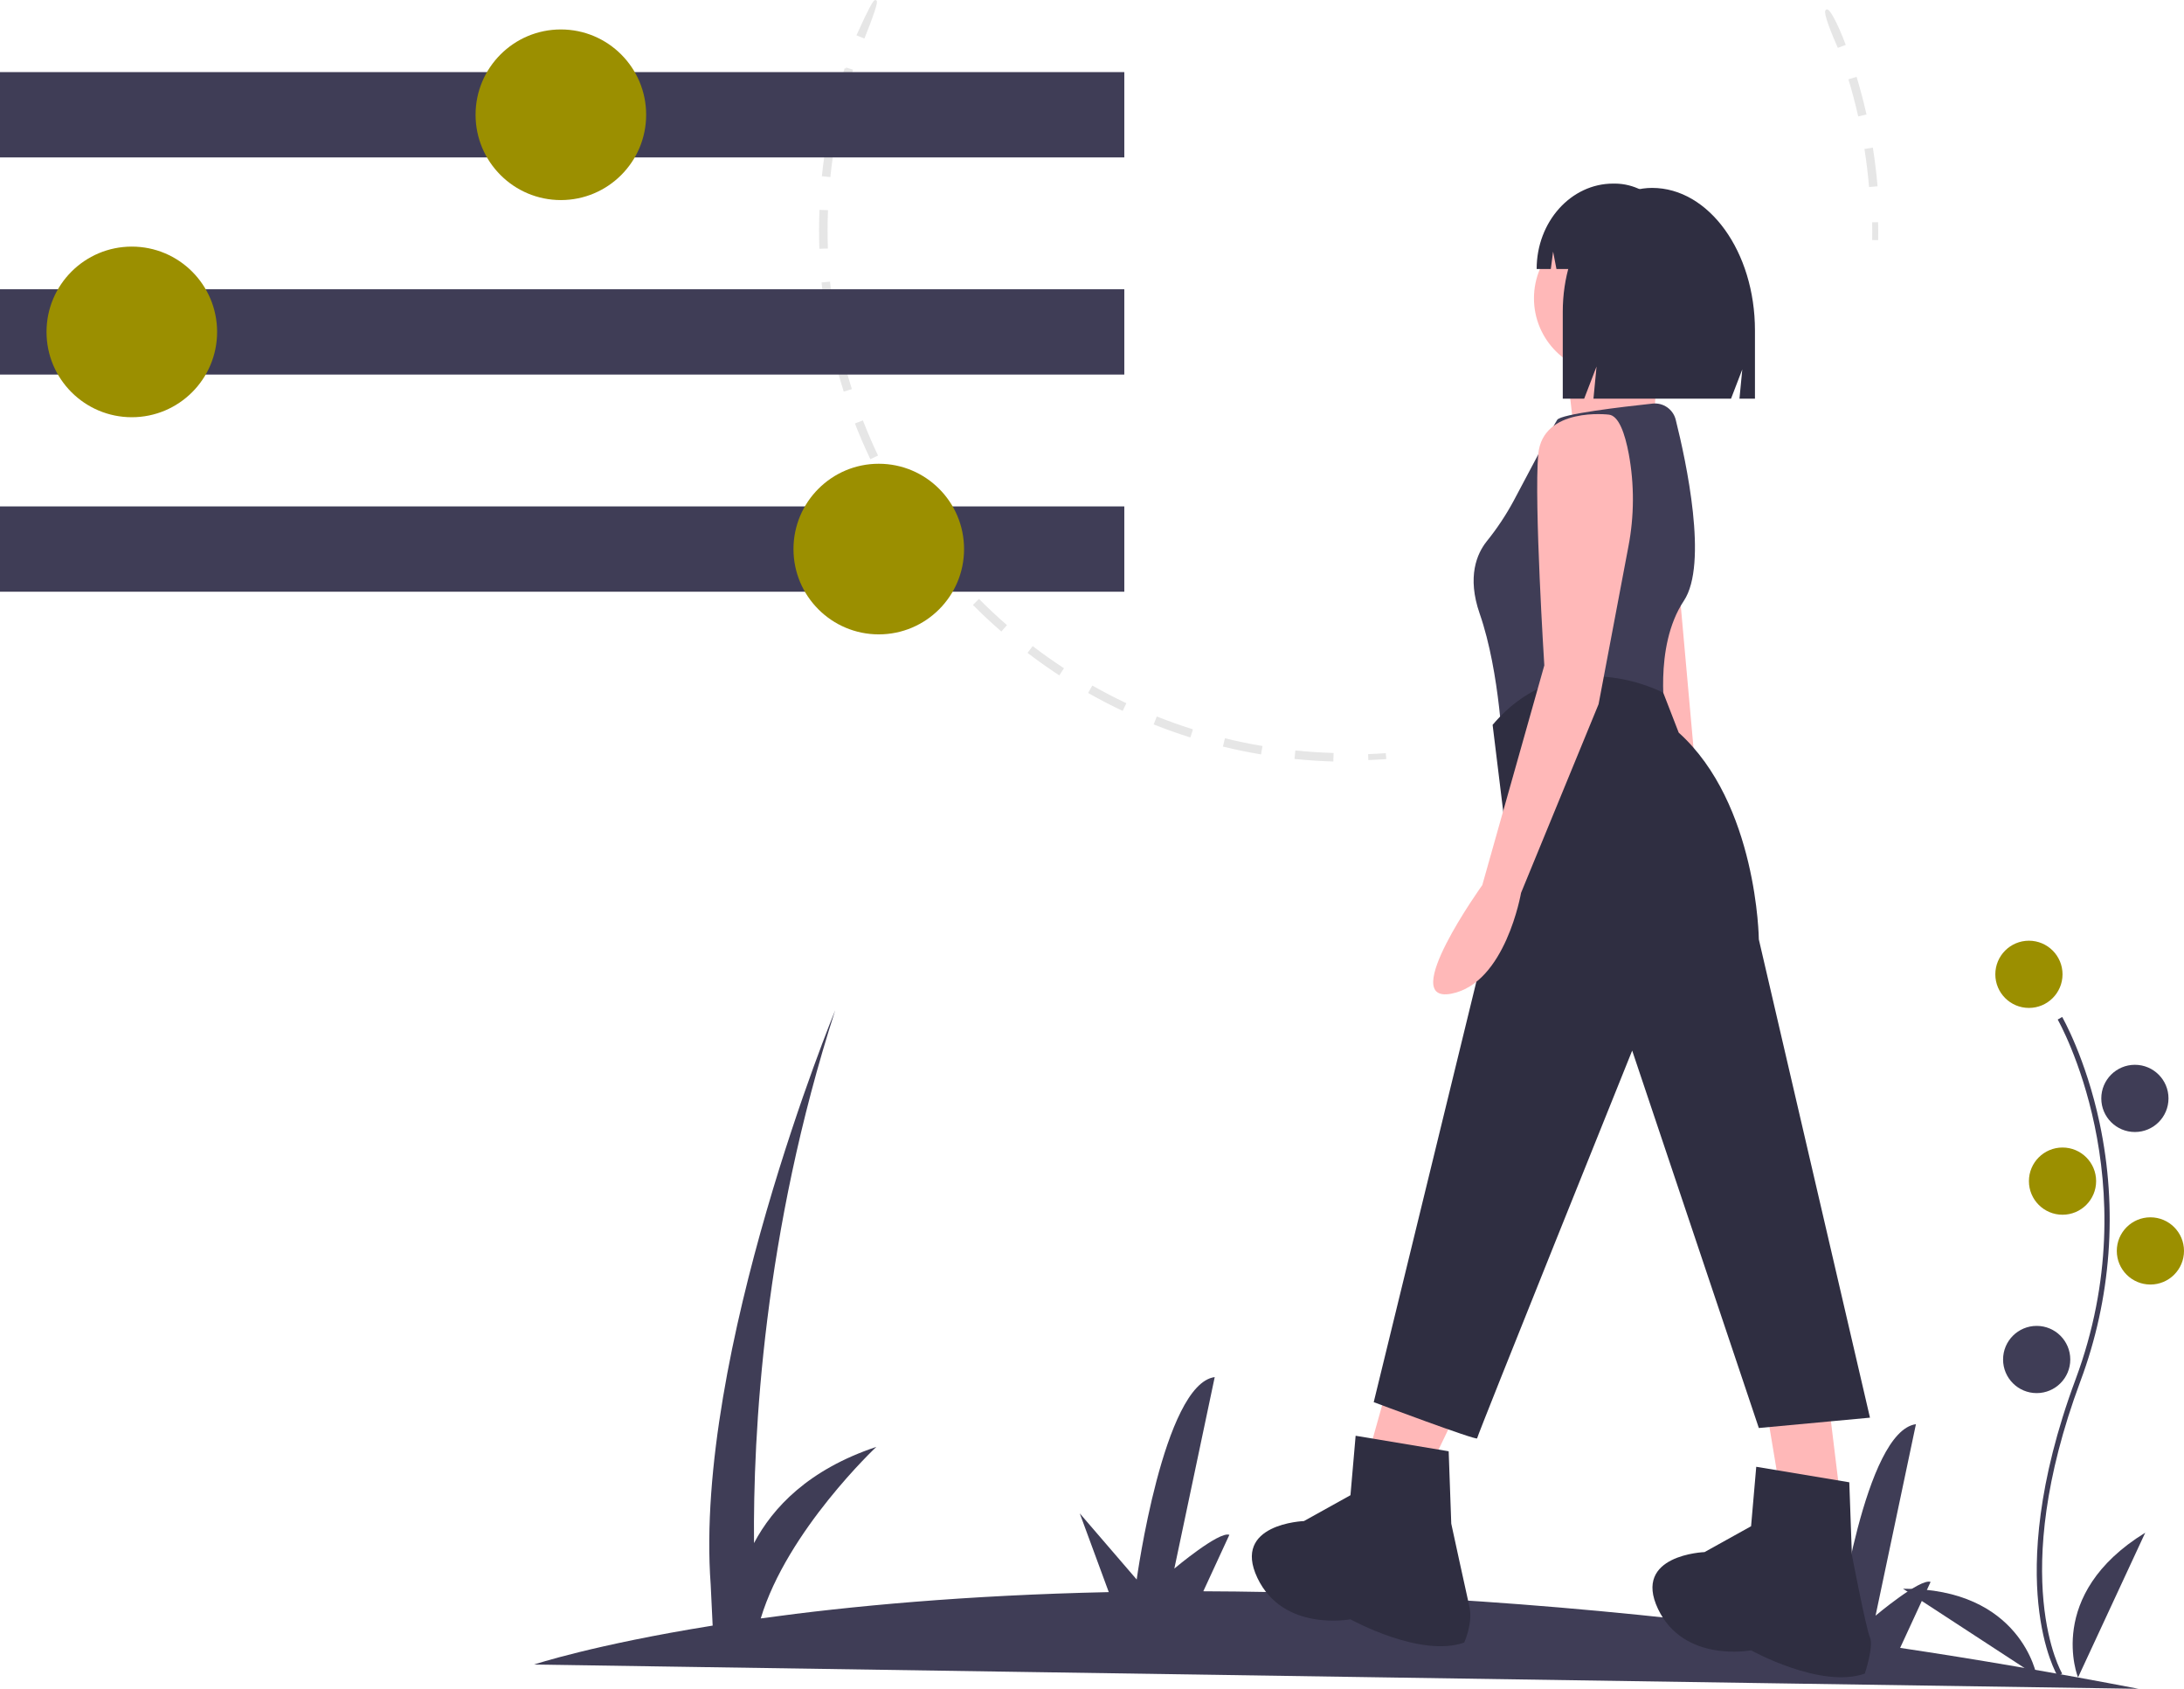
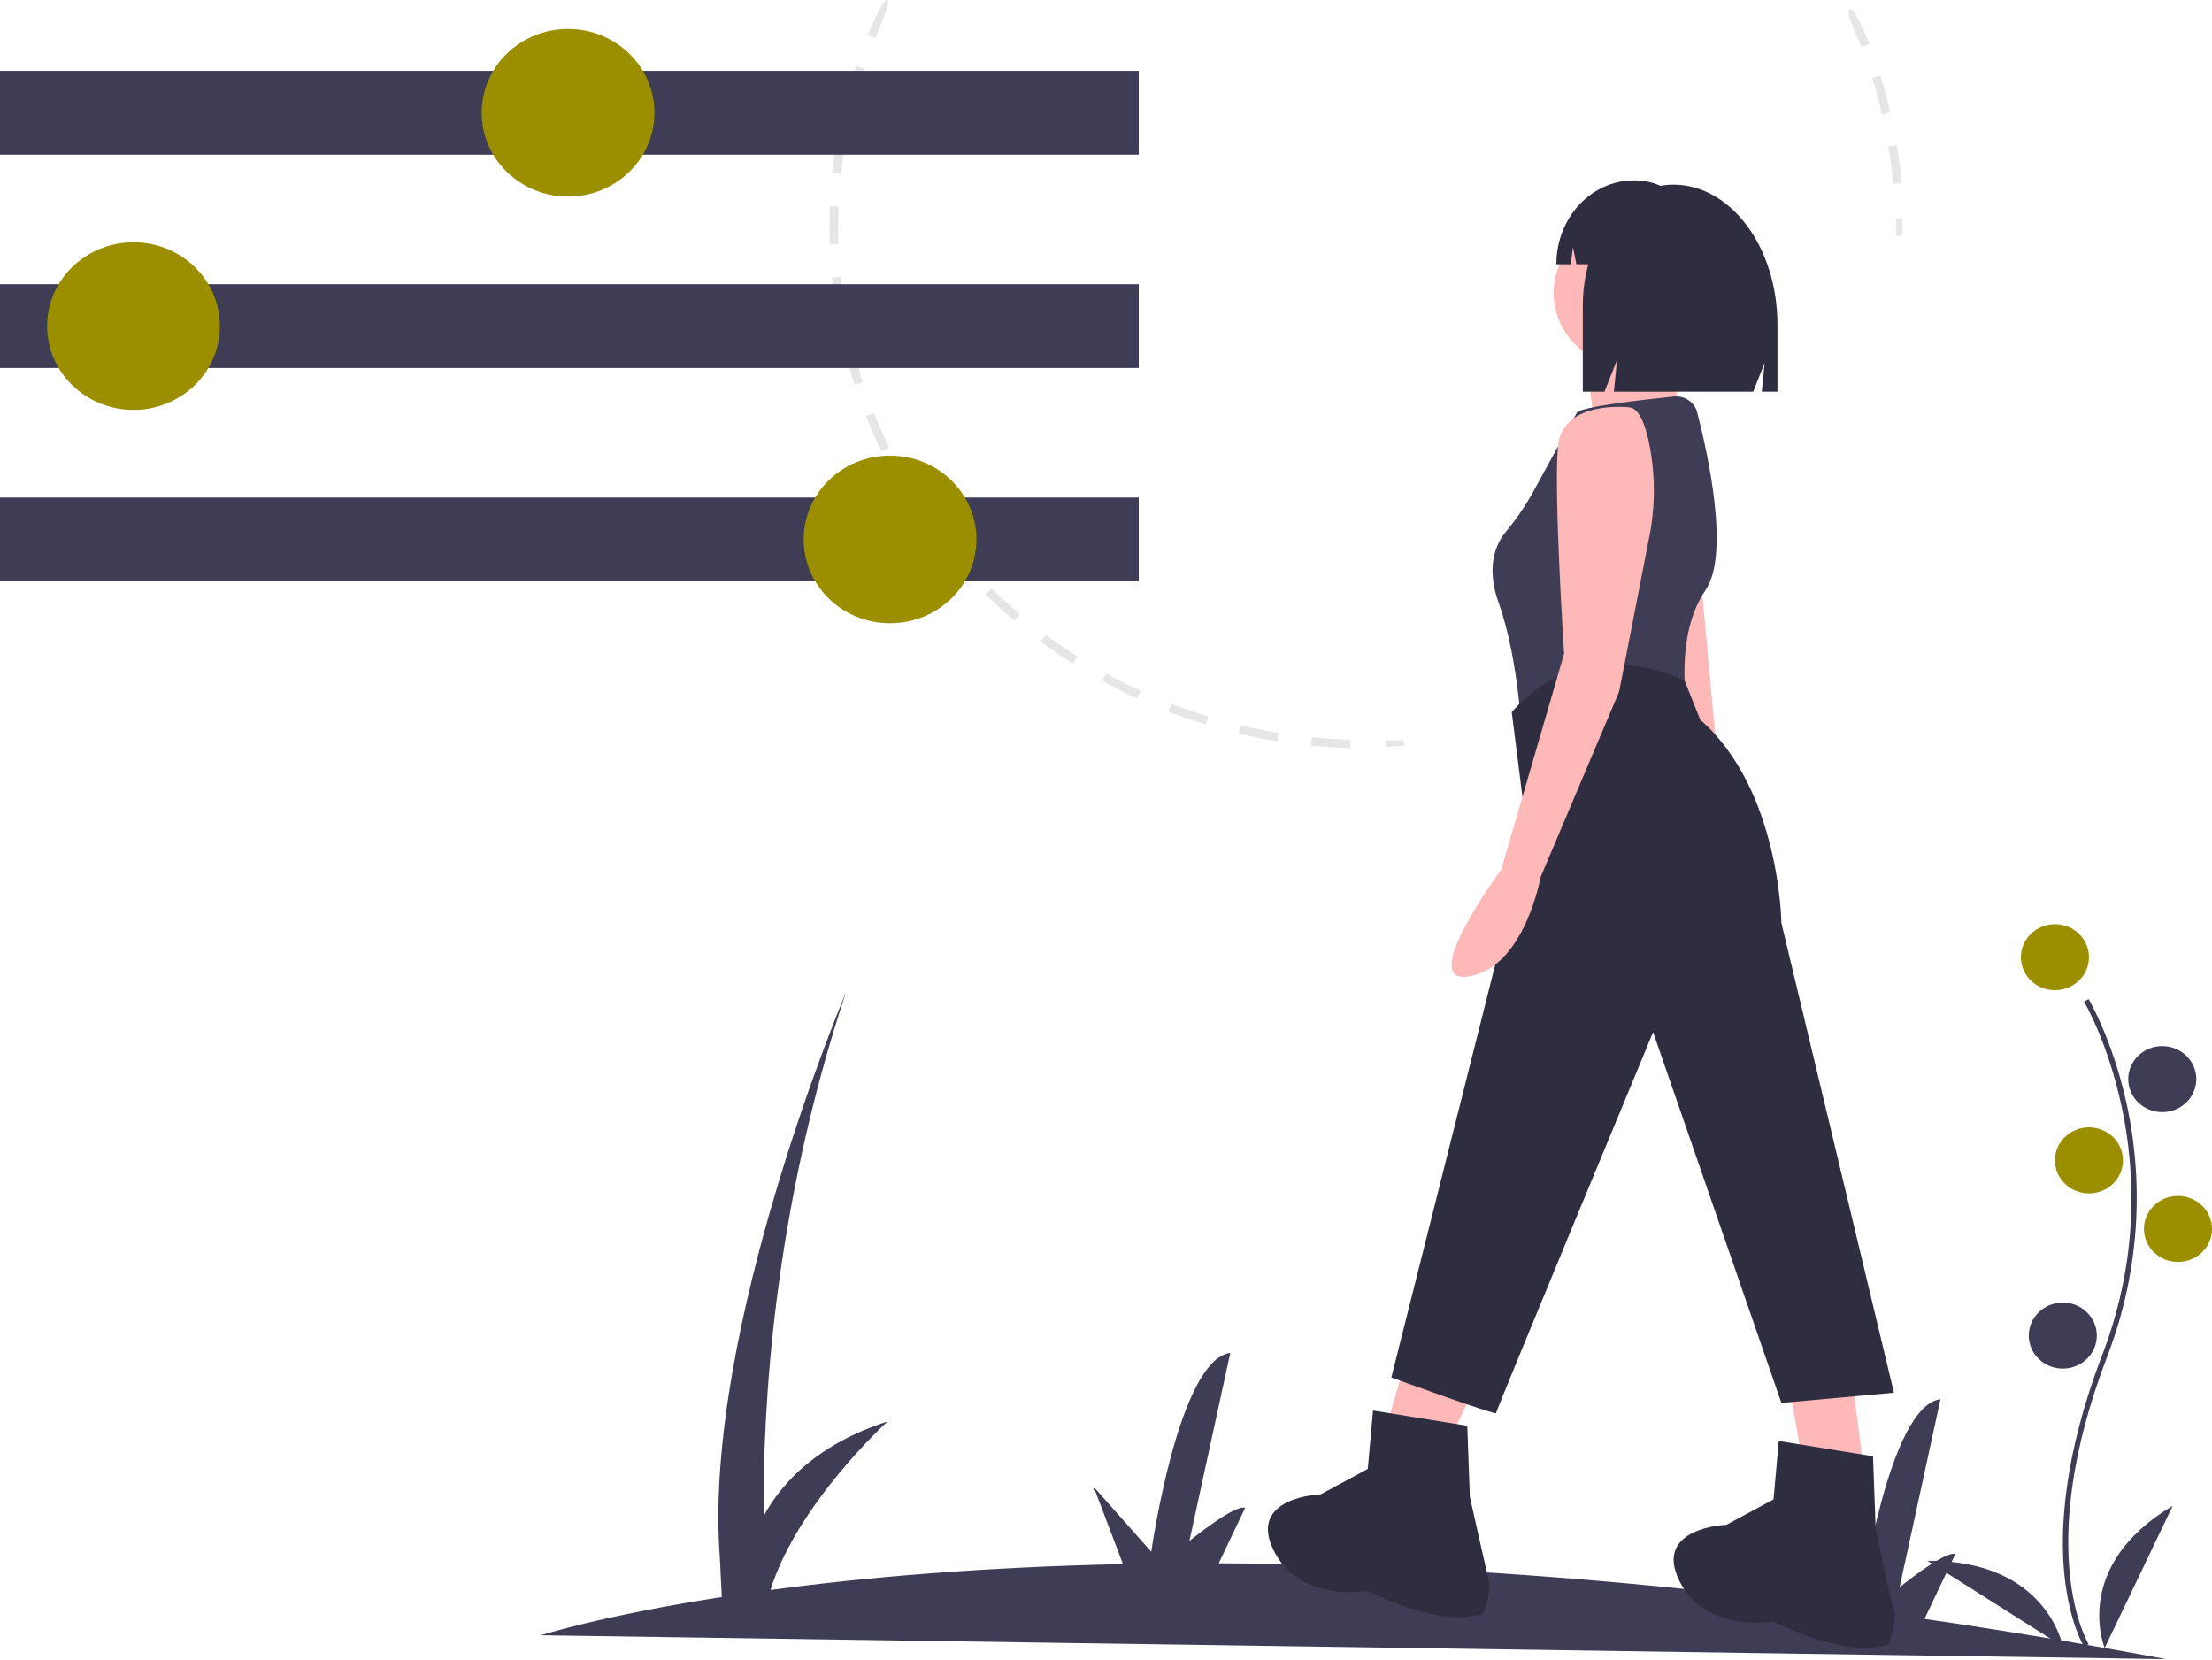
- <svg xmlns="http://www.w3.org/2000/svg" id="a7041ee8-d42c-4836-81ad-e3e5854f3a9a" data-name="Layer 1" width="1200" height="927.734" viewBox="0 0 1200 927.734" version="1.1">
+ <svg xmlns="http://www.w3.org/2000/svg" id="a7041ee8-d42c-4836-81ad-e3e5854f3a9a" data-name="Layer 1" width="1200" height="900" viewBox="0 0 1200 900" version="1.1">
  <defs id="defs67" />
-   <path d="m 1175.014,927.734 q -68.093,-13.081 -130.982,-22.483 l 16.729,-36.23 c -5.583,-2.195 -30.236,18.538 -30.236,18.538 l 22.185,-105.192 c -28.14,3.796 -42.87,111.211 -42.87,111.211 l -31.278,-36.352 15.05,40.85 C 865.286,880.905 754.425,874.475 661.159,874.155 L 675.477,843.147 c -5.583,-2.195 -30.236,18.538 -30.236,18.538 l 22.185,-105.192 c -28.141,3.796 -42.87,111.211 -42.87,111.211 l -31.278,-36.352 15.94,43.266 c -78.197,1.686 -141.983,7.639 -191.226,14.449 14.55,-48.314 63.506,-94.229 63.506,-94.229 -37.296,12.451 -56.918,33.357 -67.205,52.855 -0.548,-59.672 5.133,-170.299 44.621,-292.744 0,0 -77.743,188.774 -68.426,315.548 l 1.085,22.511 c -65.31,10.47 -98.168,21.398 -98.168,21.398 z" id="path4" style="fill:#3f3d56;stroke-width:1.42" />
-   <path d="m 1130.622,920.826 c -0.326,-0.533 -8.01,-13.364 -10.674,-40.007 -2.444,-24.444 -0.872,-65.647 20.496,-123.122 40.482,-108.882 -9.329,-196.734 -9.838,-197.609 l 2.457,-1.426 c 0.129,0.222 12.982,22.621 20.575,58.287 a 254.288,254.288 0 0 1 -10.532,141.737 c -40.412,108.696 -10.368,160.152 -10.06,160.659 z" id="path6" style="fill:#3f3d56;stroke-width:1.42" />
-   <circle cx="1114.793" cy="535.233" r="18.462" id="circle8" style="fill:#9B8F00;stroke-width:1.42" />
-   <circle cx="1173.018" cy="603.399" r="18.462" id="circle10" style="fill:#3f3d56;stroke-width:1.42" />
-   <circle cx="1133.254" cy="648.843" r="18.462" id="circle12" style="fill:#9B8F00;stroke-width:1.42" />
-   <circle cx="1181.539" cy="687.186" r="18.462" id="circle14" style="fill:#9B8F00;stroke-width:1.42" />
-   <circle cx="1119.053" cy="746.831" r="18.462" id="circle16" style="fill:#3f3d56;stroke-width:1.42" />
-   <path d="m 1141.775,921.506 c 0,0 -18.462,-45.444 36.923,-79.527 z" id="path18" style="fill:#3f3d56;stroke-width:1.42" />
-   <path d="m 1119.07,920.681 c 0,0 -8.402,-48.326 -73.432,-47.911 z" id="path20" style="fill:#3f3d56;stroke-width:1.42" />
-   <path d="m 751.72,414.27 c 3.217,-0.118 6.491,-0.293 9.729,-0.52 l 0.228,3.257 c -3.275,0.229 -6.584,0.406 -9.837,0.526 z" id="path22" style="fill:#e6e6e6;stroke-width:1.42" />
-   <path d="m 474.564,20.236 -3.029,-1.217 c 12.247,-27.301 12.262,-21.698 3.029,1.217 z m -9.817,17.532 3.107,1.003 c -2.014,6.231 -3.836,12.611 -5.416,18.964 l -3.169,-0.788 c 1.597,-6.427 3.44,-12.88 5.477,-19.18 z m 548.494,-13.519 -3.055,1.154 c -12.069,-27.262 -5.778,-24.423 3.055,-1.154 z m -558.104,52.185 3.217,0.567 c -1.136,6.441 -2.06,13.001 -2.749,19.498 l -3.246,-0.345 c 0.697,-6.571 1.632,-13.206 2.778,-19.721 z M 1019.633,43.112 c 1.904,6.33 3.613,12.809 5.077,19.257 l -3.184,0.723 c -1.448,-6.376 -3.137,-12.781 -5.021,-19.039 z m -568.692,72.907 3.263,0.121 c -0.241,6.523 -0.26,13.148 -0.057,19.691 l -3.263,0.101 c -0.206,-6.615 -0.187,-13.315 0.057,-19.913 z M 1028.455,81.928 c 1.018,6.522 1.827,13.174 2.404,19.769 l -3.253,0.284 c -0.57,-6.523 -1.37,-13.099 -2.378,-19.549 z M 455.425,155.485 c 0.642,6.514 1.514,13.082 2.594,19.52 l -3.219,0.54 c -1.092,-6.512 -1.975,-13.153 -2.625,-19.74 z m 6.513,38.818 c 1.525,6.368 3.286,12.754 5.238,18.982 l -3.115,0.976 c -1.974,-6.299 -3.757,-12.758 -5.298,-19.199 z m 11.772,37.558 c 2.379,6.083 5,12.159 7.79,18.06 l -2.952,1.396 c -2.822,-5.969 -5.473,-12.115 -7.878,-18.267 z m 16.81,35.546 c 3.197,5.706 6.63,11.367 10.203,16.828 l -2.732,1.788 c -3.614,-5.524 -7.086,-11.25 -10.319,-17.02 z m 21.539,32.922 c 3.951,5.219 8.128,10.361 12.411,15.283 l -2.461,2.143 c -4.333,-4.977 -8.558,-10.177 -12.554,-15.455 z m 25.84,29.686 c 4.617,4.627 9.454,9.155 14.378,13.458 l -2.148,2.458 c -4.98,-4.352 -9.872,-8.931 -14.542,-13.61 z m 29.643,25.906 c 5.213,3.962 10.623,7.792 16.08,11.382 l -1.794,2.728 c -5.519,-3.631 -10.991,-7.503 -16.262,-11.51 z m 32.899,21.642 c 5.707,3.216 11.591,6.273 17.487,9.084 l -1.405,2.948 c -5.964,-2.844 -11.914,-5.935 -17.686,-9.189 z m 35.56,16.948 c 6.09,2.405 12.338,4.626 18.573,6.603 l -0.987,3.112 c -6.305,-1.999 -12.625,-4.246 -18.786,-6.677 z m 37.56,11.908 c 6.354,1.541 12.842,2.878 19.287,3.977 l -0.548,3.219 c -6.519,-1.111 -13.082,-2.464 -19.508,-4.022 z m 38.803,6.614 c 6.499,0.651 13.11,1.085 19.65,1.29 l -0.104,3.265 c -6.614,-0.208 -13.3,-0.647 -19.872,-1.305 z" id="path24" style="fill:#e6e6e6;fill-opacity:1;stroke:#e6e6e6;stroke-width:1.42;stroke-miterlimit:4;stroke-dasharray:none;stroke-opacity:1" />
-   <path d="m 1028.67,122.129 3.264,-0.059 c 0.06,3.296 0.064,6.61 0.013,9.85 l -3.264,-0.051 c 0.05,-3.203 0.045,-6.48 -0.014,-9.74 z" id="path26" style="fill:#e6e6e6;stroke-width:1.42" />
-   <polygon points="563.5,661.464 536.5,652.464 527.5,684.464 550.5,688.464 " id="polygon28" transform="matrix(1.420118,0,0,1.420118,0,-163.4142)" style="fill:#ffb8b8" />
-   <polygon points="707.5,657.464 683.5,660.464 689.5,696.464 712.5,698.464 " id="polygon30" transform="matrix(1.420118,0,0,1.420118,0,-163.4142)" style="fill:#ffb8b8" />
-   <circle cx="884.024" cy="163.873" r="41.183" id="circle32" style="fill:#ffb8b8;stroke-width:1.42" />
-   <path d="m 858.462,189.435 c 0,0 7.101,44.024 5.68,48.284 -1.42,4.26 44.734,-6.391 44.734,-6.391 0,0 2.13,-46.154 3.55,-48.994 z" id="path34" style="fill:#ffb8b8;stroke-width:1.42" />
-   <polygon points="639.5,345.464 649.5,340.464 655.5,407.464 639.5,405.464 " id="polygon36" transform="matrix(1.420118,0,0,1.420118,0,-163.4142)" style="fill:#ffb8b8" />
-   <path d="m 920.726,230.568 a 11.788,11.788 0 0 0 -12.697,-8.861 c -17.134,1.832 -50.307,5.76 -52.407,8.911 -1.836,2.754 -14.951,27.472 -23.993,44.602 a 144.957,144.957 0 0 1 -14.811,22.229 c -5.242,6.615 -10.901,19.263 -3.8,39.677 11.361,32.663 12.781,78.107 12.781,78.107 l 89.467,-19.882 c 0,0 -7.101,-39.763 9.941,-65.325 13.439,-20.158 1.266,-76.527 -4.481,-99.458 z" id="path38" style="fill:#3f3d56;stroke-width:1.42" />
-   <path d="m 820.118,398.192 8.521,69.586 -73.846,302.485 c 0,0 56.805,21.302 56.805,19.882 0,-1.42 85.207,-213.018 85.207,-213.018 l 69.586,207.337 61.065,-5.68 -61.065,-262.722 c 0,0 -0.71,-74.556 -44.024,-113.609 l -8.482,-21.88 c 0,0 -54.004,-29.244 -93.767,17.62 z" id="path40" style="fill:#2f2e41;stroke-width:1.42" />
-   <path d="m 1016.095,814.287 -51.124,-8.521 -2.84,32.663 -25.562,14.201 c 0,0 -39.763,1.42 -25.562,31.243 14.201,29.822 51.124,22.722 51.124,22.722 0,0 38.343,21.302 62.485,12.781 0,0 4.97,-14.911 2.84,-19.882 -2.307,-5.382 -9.941,-45.444 -9.941,-45.444 z" id="path42" style="fill:#2f2e41;stroke-width:1.42" />
-   <path d="m 795.976,797.245 -51.124,-8.521 -2.84,32.663 -25.562,14.201 c 0,0 -39.763,1.42 -25.562,31.243 14.201,29.822 51.124,22.722 51.124,22.722 0,0 38.343,21.302 62.485,12.781 0,0 4.97,-10.651 2.84,-19.882 -1.317,-5.705 -9.941,-45.444 -9.941,-45.444 z" id="path44" style="fill:#2f2e41;stroke-width:1.42" />
-   <path d="m 884.024,227.778 c 0,0 -36.498,-4.504 -38.841,21.89 -2.343,26.394 3.338,115.862 3.338,115.862 l -34.083,120.71 c 0,0 -46.864,65.325 -17.041,59.645 29.822,-5.68 38.343,-55.385 38.343,-55.385 L 878.343,386.831 894.708,300.333 a 137.595,137.595 0 0 0 0.219,-50.999 c -2.091,-11.114 -5.471,-20.952 -10.903,-21.555 z" id="path46" style="fill:#ffb8b8;stroke-width:1.42" />
-   <path d="m 907.76,103.223 v 0 c -27.117,0 -49.099,30.467 -49.099,68.05 v 47.75 h 11.759 l 6.808,-17.692 -1.702,17.692 h 75.583 l 6.189,-16.083 -1.547,16.083 h 8.51 v -37.492 c 0,-43.248 -25.296,-78.308 -56.5,-78.308 z" id="path48" style="fill:#2f2e41;stroke-width:1.42" />
-   <path d="m 912.922,113.806 a 32.159,32.159 0 0 0 -25.374,-12.949 h -1.204 c -23.211,0 -42.028,21.004 -42.028,46.913 v 1e-4 h 7.778 l 1.256,-9.561 1.842,9.561 h 46.128 l 3.865,-8.088 -0.966,8.088 h 9.075 q 6.352,31.545 -18.253,63.09 h 15.459 l 7.729,-16.177 -1.932,16.177 h 29.468 l 5.797,-37.207 c 9e-5,-27.865 -16.19,-51.493 -38.638,-59.847 z" id="path50" style="fill:#2f2e41;stroke-width:1.42" />
-   <rect y="39.612" width="617.751" height="46.864" id="rect52" x="0" style="fill:#3f3d56;stroke-width:1.42" />
-   <rect y="158.902" width="617.751" height="46.864" id="rect54" x="0" style="fill:#3f3d56;stroke-width:1.42" />
-   <rect y="278.192" width="617.751" height="46.864" id="rect56" x="0" style="fill:#3f3d56;stroke-width:1.42" />
-   <circle cx="308.166" cy="63.044" r="46.864" id="circle58" style="fill:#9B8F00;stroke-width:1.42" />
-   <circle cx="72.426" cy="182.334" r="46.864" id="circle60" style="fill:#9B8F00;stroke-width:1.42" />
-   <circle cx="482.84" cy="301.624" r="46.864" id="circle62" style="fill:#9B8F00;stroke-width:1.42" />
+   <path d="m 1175.014,900 q -68.093,-12.69 -130.982,-21.81 l 16.729,-35.146 c -5.583,-2.129 -30.236,17.983 -30.236,17.983 l 22.185,-102.046 c -28.14,3.682 -42.87,107.885 -42.87,107.885 l -31.278,-35.265 15.05,39.628 C 865.286,854.571 754.425,848.334 661.159,848.023 L 675.477,817.942 c -5.583,-2.129 -30.236,17.983 -30.236,17.983 L 667.426,733.879 C 639.286,737.561 624.556,841.764 624.556,841.764 l -31.278,-35.265 15.94,41.972 c -78.197,1.635 -141.983,7.411 -191.226,14.017 14.55,-46.869 63.506,-91.411 63.506,-91.411 -37.296,12.078 -56.918,32.359 -67.205,51.274 -0.548,-57.887 5.133,-165.206 44.621,-283.989 0,0 -77.743,183.129 -68.426,306.111 l 1.085,21.838 c -65.31,10.157 -98.168,20.758 -98.168,20.758 z" id="path4" style="fill:#3f3d56;stroke-width:1.399" />
+   <path d="m 1130.622,893.298 c -0.326,-0.517 -8.01,-12.964 -10.674,-38.811 -2.444,-23.713 -0.872,-63.684 20.496,-119.44 40.482,-105.626 -9.329,-190.85 -9.838,-191.699 l 2.457,-1.383 c 0.129,0.215 12.982,21.944 20.575,56.544 a 254.288,246.683 0 0 1 -10.531,137.498 c -40.412,105.445 -10.368,155.362 -10.06,155.855 z" id="path6" style="fill:#3f3d56;stroke-width:1.399" />
+   <ellipse cx="1114.793" cy="519.237" id="circle8" style="fill:#9b8f00;stroke-width:1.399" rx="18.462" ry="17.909" />
+   <ellipse cx="1173.018" cy="585.364" id="circle10" style="fill:#3f3d56;stroke-width:1.399" rx="18.462" ry="17.909" />
+   <ellipse cx="1133.254" cy="629.449" id="circle12" style="fill:#9b8f00;stroke-width:1.399" rx="18.462" ry="17.909" />
+   <ellipse cx="1181.539" cy="666.646" id="circle14" style="fill:#9b8f00;stroke-width:1.399" rx="18.462" ry="17.909" />
+   <ellipse cx="1119.053" cy="724.507" id="circle16" style="fill:#3f3d56;stroke-width:1.399" rx="18.462" ry="17.909" />
+   <path d="m 1141.775,893.958 c 0,0 -18.461,-44.085 36.923,-77.148 z" id="path18" style="fill:#3f3d56;stroke-width:1.399" />
+   <path d="m 1119.07,893.158 c 0,0 -8.402,-46.88 -73.432,-46.479 z" id="path20" style="fill:#3f3d56;stroke-width:1.399" />
+   <path d="m 751.72,401.891 c 3.217,-0.114 6.491,-0.284 9.729,-0.504 l 0.228,3.16 c -3.275,0.223 -6.584,0.394 -9.837,0.51 z" id="path22" style="fill:#e6e6e6;stroke-width:1.399" />
+   <path d="m 474.564,19.642 -3.029,-1.18 c 12.247,-26.485 12.262,-21.049 3.029,1.18 z m -9.817,17.008 3.107,0.973 c -2.014,6.044 -3.836,12.234 -5.416,18.397 l -3.169,-0.764 c 1.597,-6.235 3.44,-12.495 5.477,-18.606 z m 548.494,-13.115 -3.055,1.119 c -12.069,-26.446 -5.778,-23.692 3.055,-1.119 z m -558.104,50.625 3.217,0.55 c -1.136,6.248 -2.06,12.612 -2.749,18.915 l -3.246,-0.334 c 0.697,-6.375 1.632,-12.811 2.778,-19.131 z M 1019.633,41.833 c 1.904,6.141 3.613,12.426 5.077,18.681 l -3.184,0.702 c -1.448,-6.185 -3.137,-12.399 -5.021,-18.47 z m -568.692,70.726 3.263,0.118 c -0.241,6.328 -0.26,12.755 -0.057,19.102 l -3.263,0.098 c -0.206,-6.417 -0.187,-12.917 0.057,-19.317 z M 1028.455,79.489 c 1.018,6.327 1.827,12.78 2.404,19.178 l -3.253,0.275 c -0.57,-6.328 -1.37,-12.708 -2.378,-18.964 z M 455.425,150.846 c 0.642,6.32 1.515,12.691 2.594,18.936 l -3.219,0.524 c -1.092,-6.317 -1.975,-12.76 -2.625,-19.15 z m 6.513,37.657 c 1.525,6.177 3.286,12.373 5.238,18.415 l -3.115,0.947 c -1.974,-6.11 -3.757,-12.376 -5.298,-18.625 z m 11.772,36.434 c 2.379,5.901 5,11.796 7.79,17.52 l -2.952,1.354 c -2.822,-5.791 -5.473,-11.753 -7.878,-17.721 z m 16.81,34.483 c 3.197,5.535 6.63,11.027 10.203,16.325 l -2.732,1.735 c -3.614,-5.359 -7.086,-10.914 -10.319,-16.511 z m 21.539,31.938 c 3.951,5.063 8.128,10.051 12.411,14.826 l -2.461,2.079 c -4.333,-4.828 -8.558,-9.873 -12.554,-14.993 z m 25.84,28.799 c 4.617,4.489 9.454,8.881 14.378,13.056 l -2.148,2.385 c -4.98,-4.222 -9.872,-8.664 -14.542,-13.203 z m 29.643,25.131 c 5.213,3.844 10.623,7.559 16.08,11.042 l -1.794,2.646 c -5.519,-3.522 -10.991,-7.279 -16.262,-11.166 z m 32.899,20.995 c 5.707,3.12 11.591,6.085 17.487,8.813 l -1.405,2.86 c -5.964,-2.759 -11.914,-5.757 -17.686,-8.914 z m 35.56,16.441 c 6.09,2.333 12.338,4.488 18.573,6.405 l -0.987,3.019 c -6.305,-1.939 -12.625,-4.119 -18.786,-6.478 z m 37.56,11.552 c 6.354,1.495 12.842,2.792 19.287,3.858 l -0.548,3.123 c -6.519,-1.078 -13.082,-2.391 -19.508,-3.902 z m 38.803,6.416 c 6.499,0.631 13.11,1.052 19.65,1.251 l -0.104,3.167 c -6.614,-0.202 -13.3,-0.628 -19.872,-1.266 z" id="path24" style="fill:#e6e6e6;fill-opacity:1;stroke:#e6e6e6;stroke-width:1.399;stroke-miterlimit:4;stroke-dasharray:none;stroke-opacity:1" />
+   <path d="m 1028.67,118.487 3.264,-0.058 c 0.06,3.198 0.064,6.412 0.013,9.555 l -3.264,-0.05 c 0.05,-3.107 0.045,-6.286 -0.014,-9.448 z" id="path26" style="fill:#e6e6e6;stroke-width:1.399" />
+   <polygon points="563.5,661.464 536.5,652.464 527.5,684.464 550.5,688.464 " id="polygon28" transform="matrix(1.420118,0,0,1.377648,-6.3171387e-7,-158.5166)" style="fill:#ffb8b8" />
+   <polygon points="707.5,657.464 683.5,660.464 689.5,696.464 712.5,698.464 " id="polygon30" transform="matrix(1.420118,0,0,1.377648,-6.3171387e-7,-158.5166)" style="fill:#ffb8b8" />
+   <ellipse cx="884.024" cy="158.982" id="circle32" style="fill:#ffb8b8;stroke-width:1.399" rx="41.183" ry="39.952" />
+   <path d="m 858.462,183.78 c 0,0 7.101,42.707 5.68,46.84 -1.42,4.133 44.734,-6.199 44.734,-6.199 0,0 2.13,-44.774 3.55,-47.529 z" id="path34" style="fill:#ffb8b8;stroke-width:1.399" />
+   <polygon points="639.5,345.464 649.5,340.464 655.5,407.464 639.5,405.464 " id="polygon36" transform="matrix(1.420118,0,0,1.377648,-6.3171387e-7,-158.5166)" style="fill:#ffb8b8" />
+   <path d="m 920.726,223.684 a 11.788,11.436 0 0 0 -12.697,-8.596 c -17.134,1.777 -50.307,5.587 -52.407,8.644 -1.836,2.672 -14.951,26.651 -23.993,43.268 a 144.957,140.622 0 0 1 -14.811,21.565 c -5.242,6.417 -10.901,18.687 -3.8,38.491 11.361,31.686 12.781,75.771 12.781,75.771 l 89.467,-19.287 c 0,0 -7.101,-38.574 9.941,-63.372 13.439,-19.556 1.266,-74.238 -4.481,-96.484 z" id="path38" style="fill:#3f3d56;stroke-width:1.399" />
+   <path d="m 820.118,386.294 8.521,67.505 -73.846,293.439 c 0,0 56.805,20.665 56.805,19.287 0,-1.378 85.207,-206.647 85.207,-206.647 l 69.586,201.137 61.065,-5.511 -61.065,-254.865 c 0,0 -0.71,-72.327 -44.024,-110.212 l -8.482,-21.226 c 0,0 -54.004,-28.37 -93.767,17.093 z" id="path40" style="fill:#2f2e41;stroke-width:1.399" />
+   <path d="m 1016.095,789.945 -51.124,-8.266 -2.84,31.686 -25.562,13.777 c 0,0 -39.763,1.378 -25.562,30.308 14.201,28.931 51.124,22.042 51.124,22.042 0,0 38.343,20.665 62.485,12.399 0,0 4.971,-14.465 2.84,-19.287 -2.307,-5.221 -9.941,-44.085 -9.941,-44.085 z" id="path42" style="fill:#2f2e41;stroke-width:1.399" />
+   <path d="m 795.976,773.413 -51.124,-8.266 -2.84,31.686 -25.562,13.777 c 0,0 -39.763,1.378 -25.562,30.308 14.201,28.931 51.124,22.042 51.124,22.042 0,0 38.343,20.665 62.485,12.399 0,0 4.97,-10.332 2.84,-19.287 -1.317,-5.535 -9.941,-44.085 -9.941,-44.085 z" id="path44" style="fill:#2f2e41;stroke-width:1.399" />
+   <path d="m 884.024,220.976 c 0,0 -36.498,-4.37 -38.841,21.235 -2.343,25.605 3.338,112.397 3.338,112.397 l -34.083,117.1 c 0,0 -46.864,63.372 -17.041,57.861 29.822,-5.511 38.343,-53.728 38.343,-53.728 l 42.604,-100.568 16.365,-83.912 a 137.595,133.48 0 0 0 0.219,-49.474 c -2.091,-10.782 -5.471,-20.325 -10.903,-20.911 z" id="path46" style="fill:#ffb8b8;stroke-width:1.399" />
+   <path d="m 907.76,100.147 v 0 c -27.117,0 -49.099,29.556 -49.099,66.015 v 46.322 h 11.759 l 6.808,-17.163 -1.702,17.163 h 75.583 l 6.189,-15.602 -1.547,15.602 h 8.51 v -36.371 c 0,-41.955 -25.296,-75.966 -56.501,-75.966 z" id="path48" style="fill:#2f2e41;stroke-width:1.399" />
+   <path d="M 912.922,110.413 A 32.159,31.197 0 0 0 887.547,97.851 h -1.204 c -23.211,0 -42.028,20.376 -42.028,45.51 v 1e-4 h 7.778 l 1.256,-9.275 1.842,9.275 h 46.128 l 3.865,-7.847 -0.966,7.847 h 9.075 q 6.352,30.602 -18.253,61.203 h 15.459 l 7.729,-15.693 -1.932,15.693 h 29.468 l 5.797,-36.094 c 8e-5,-27.031 -16.19,-49.953 -38.638,-58.058 z" id="path50" style="fill:#2f2e41;stroke-width:1.399" />
+   <rect y="38.438" width="617.752" height="45.462" id="rect52" x="0" style="fill:#3f3d56;stroke-width:1.399" />
+   <rect y="154.16" width="617.752" height="45.462" id="rect54" x="0" style="fill:#3f3d56;stroke-width:1.399" />
+   <rect y="269.883" width="617.752" height="45.462" id="rect56" x="0" style="fill:#3f3d56;stroke-width:1.399" />
+   <ellipse cx="308.166" cy="61.169" id="circle58" style="fill:#9b8f00;stroke-width:1.399" rx="46.864" ry="45.462" />
+   <ellipse cx="72.426" cy="176.892" id="circle60" style="fill:#9b8f00;stroke-width:1.399" rx="46.864" ry="45.462" />
+   <ellipse cx="482.84" cy="292.614" id="circle62" style="fill:#9b8f00;stroke-width:1.399" rx="46.864" ry="45.462" />
</svg>
